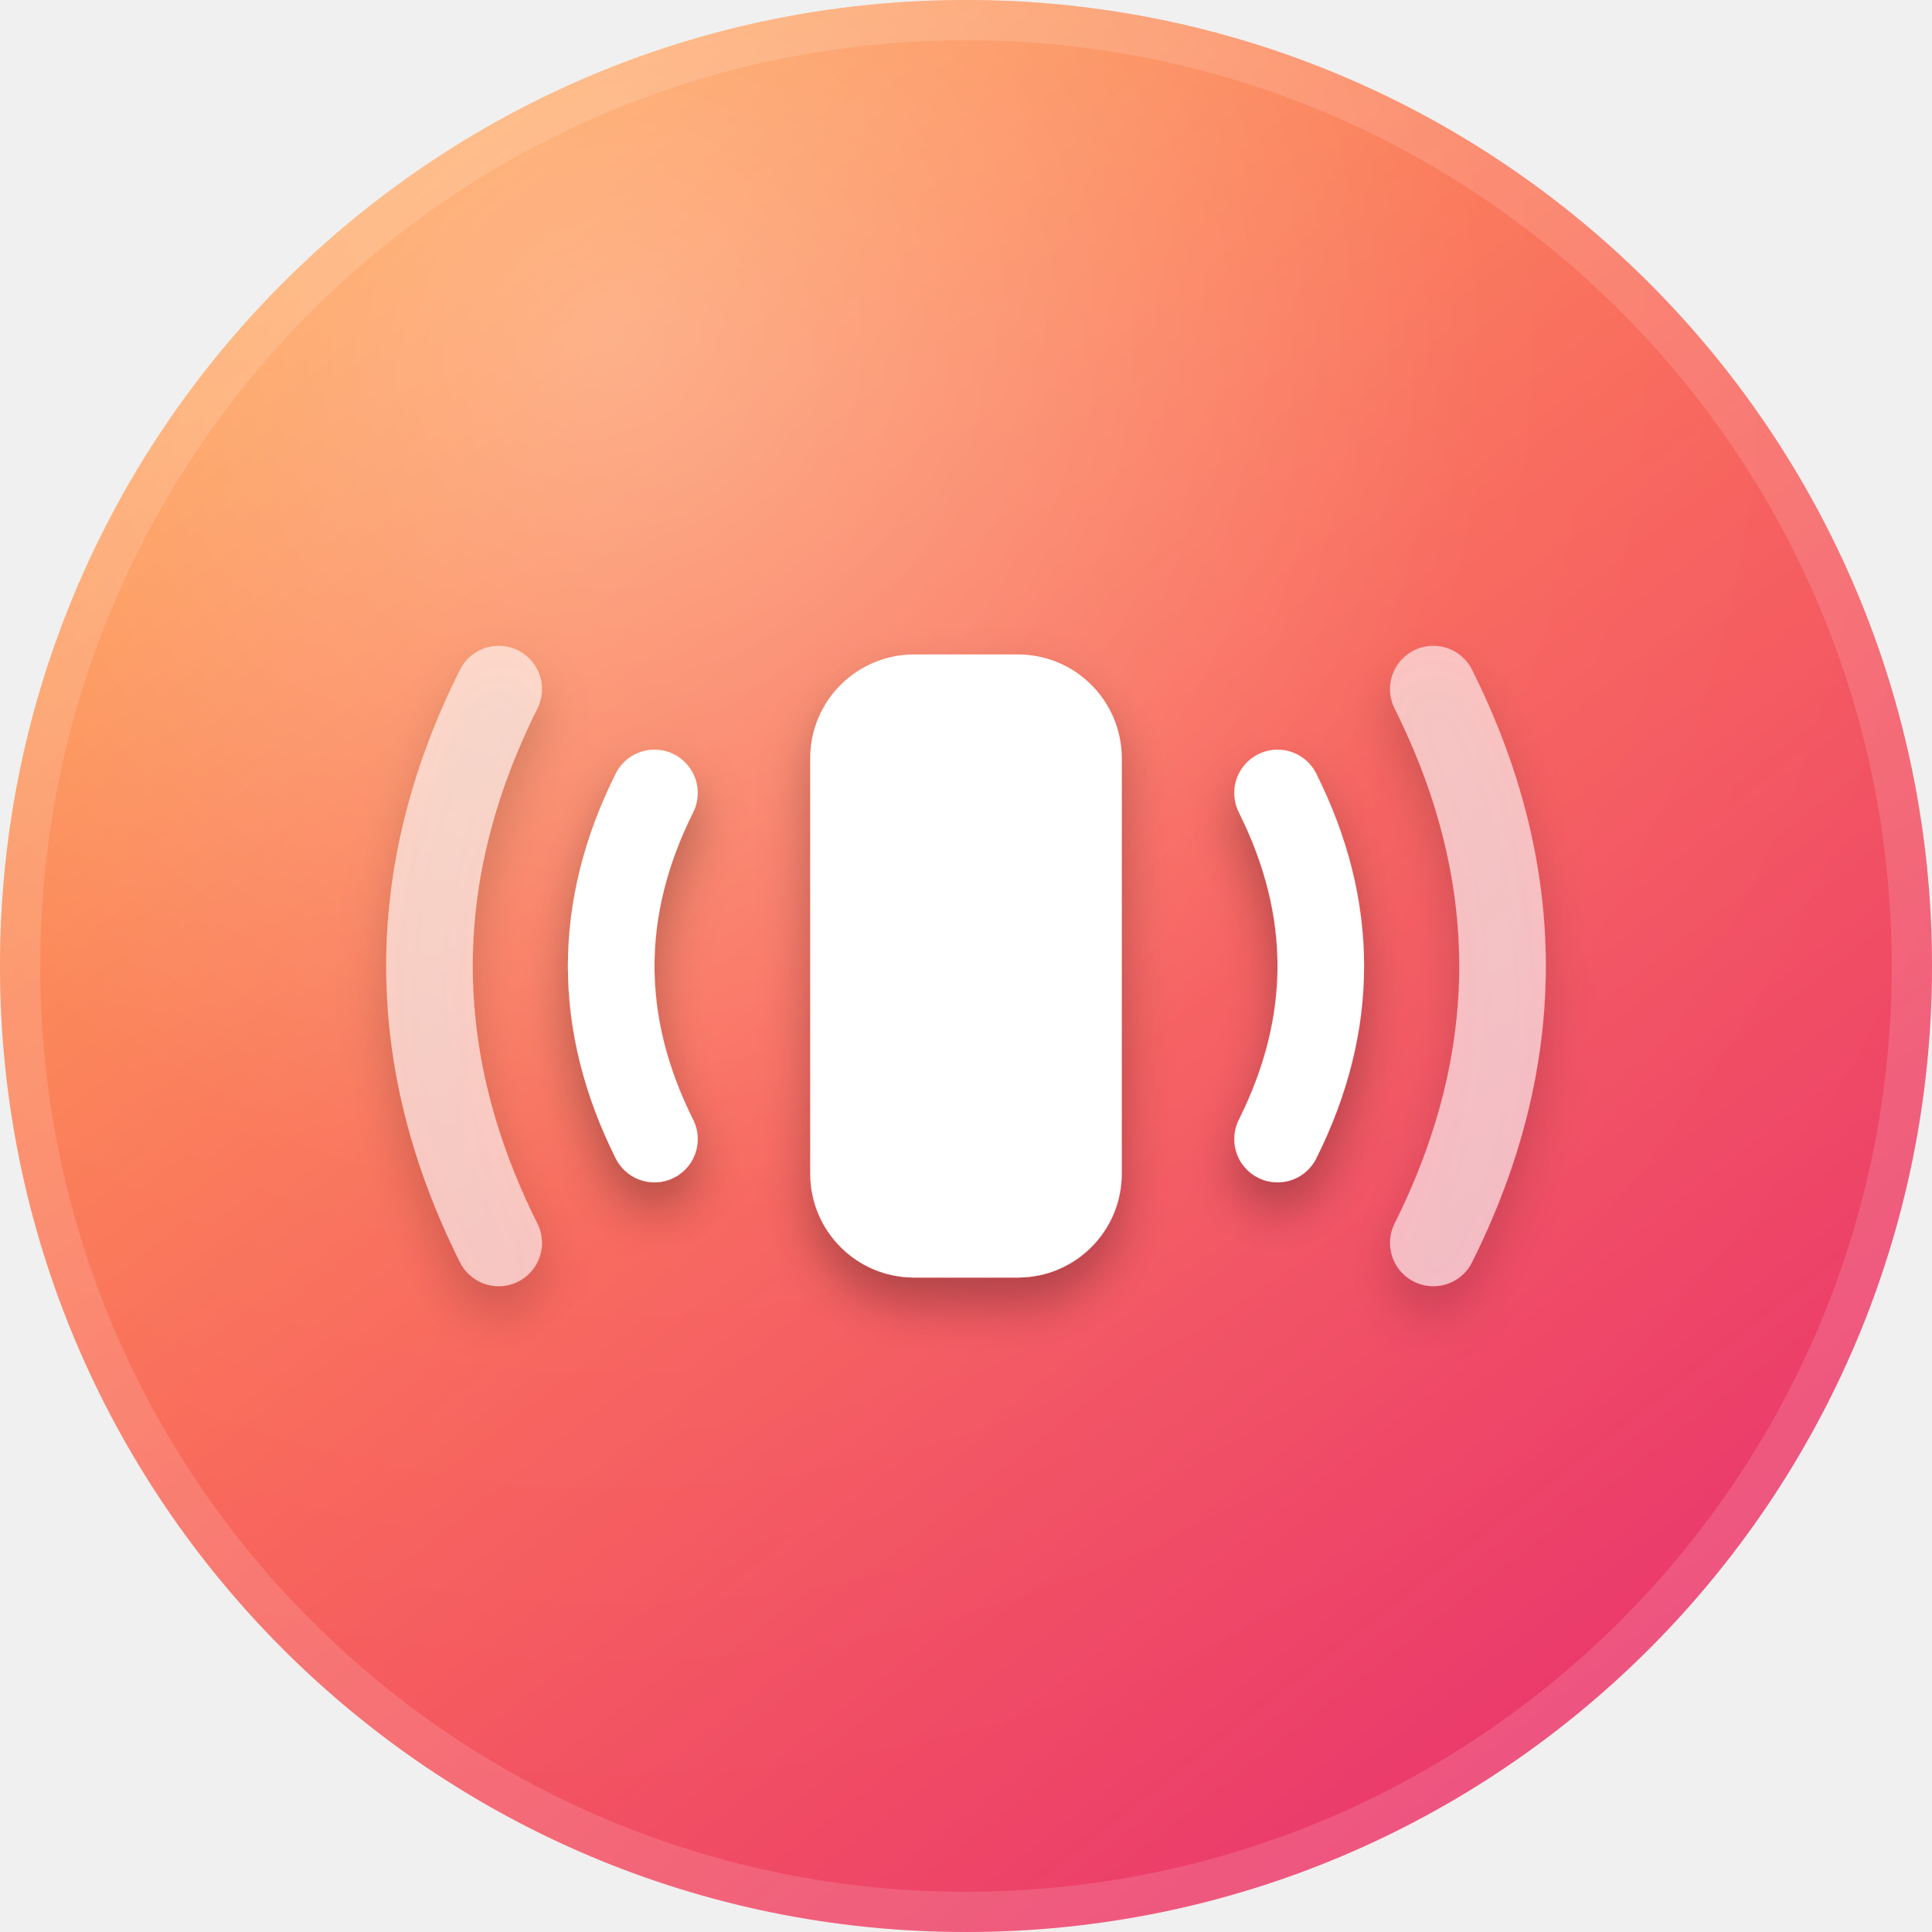
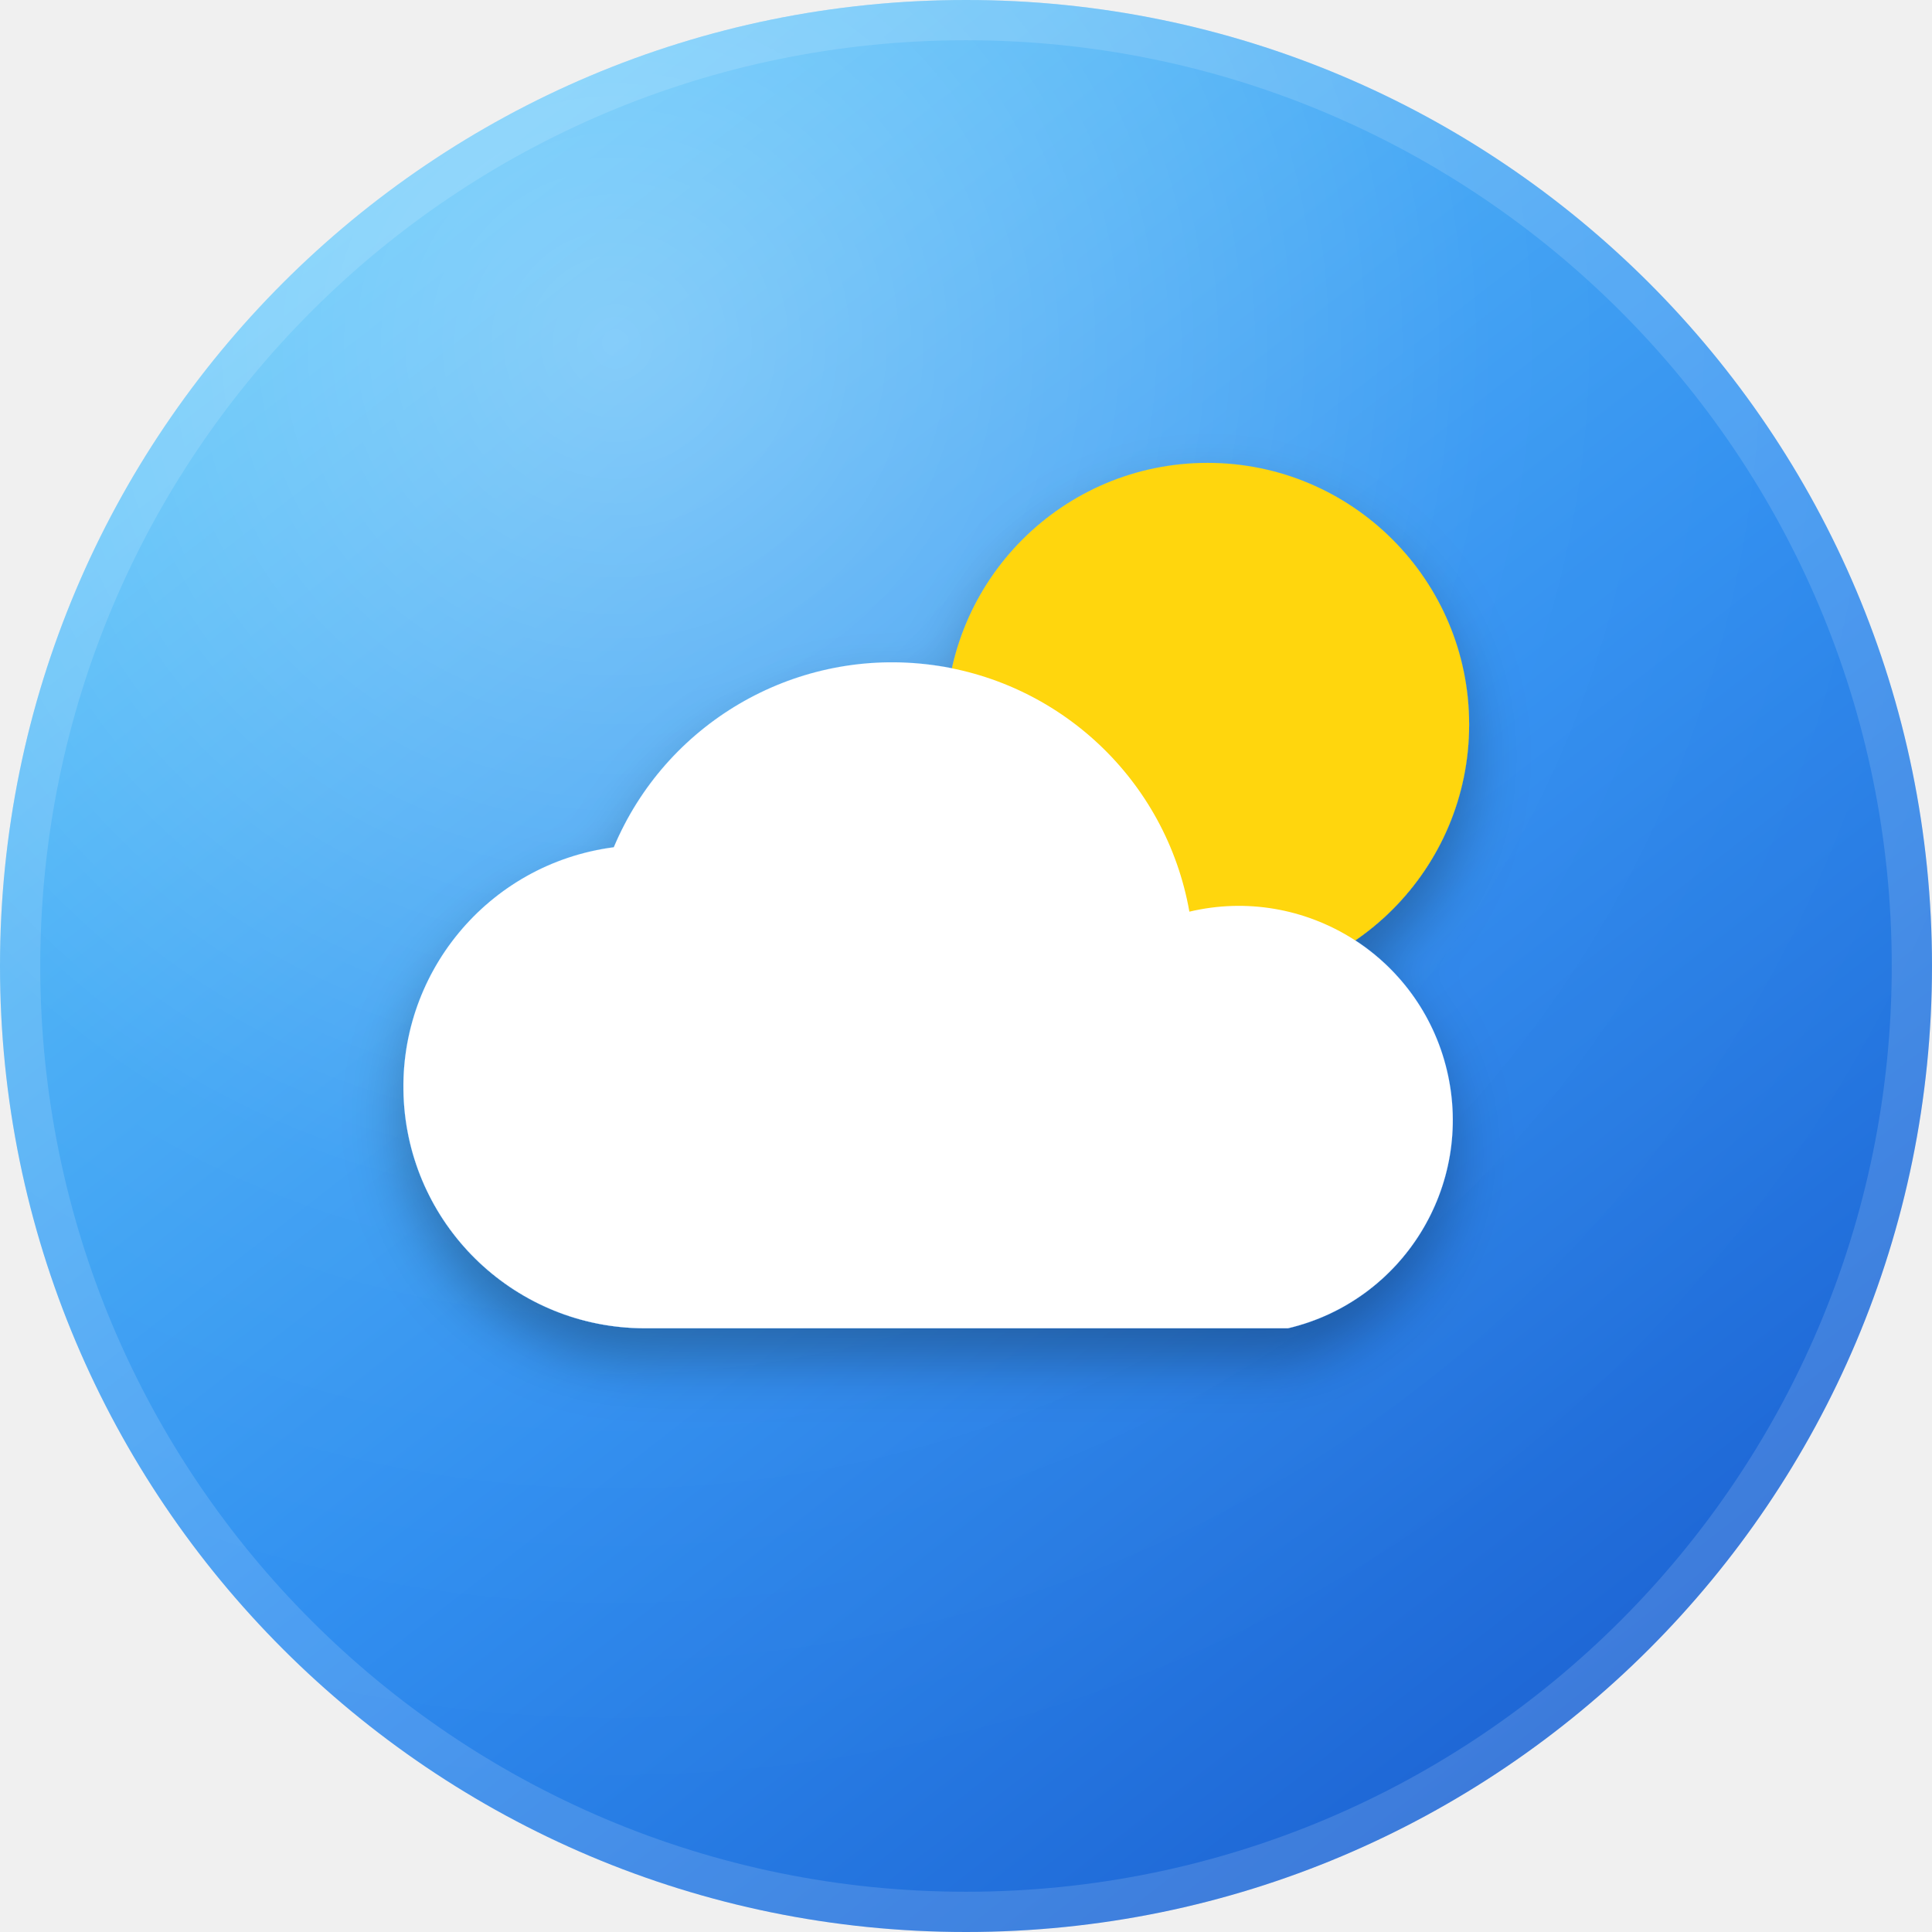
<svg xmlns="http://www.w3.org/2000/svg" viewBox="0 0 96 96" width="96" height="96">
  <defs>
    <linearGradient id="bg" x1="0.15" y1="0.05" x2="0.85" y2="0.95">
-       <stop offset="0" stop-color="#FFA24C" />
-       <stop offset="0.5" stop-color="#F8645A" />
-       <stop offset="1" stop-color="#E8336F" />
+       <stop offset="0" stop-color="#5AC8FA" />
+       <stop offset="0.55" stop-color="#2F8EF0" />
+       <stop offset="1" stop-color="#1B5FD0" />
    </linearGradient>
    <radialGradient id="sheen" cx="0.32" cy="0.18" r="0.75">
      <stop offset="0" stop-color="#fff" stop-opacity="0.32" />
      <stop offset="0.6" stop-color="#fff" stop-opacity="0.04" />
      <stop offset="1" stop-color="#fff" stop-opacity="0" />
    </radialGradient>
    <filter id="shadow" x="-30%" y="-30%" width="160%" height="160%">
      <feDropShadow dx="0" dy="1.6" stdDeviation="1.4" flood-color="#000" flood-opacity="0.28" />
    </filter>
  </defs>
  <circle cx="48" cy="48" r="48" fill="url(#bg)" />
  <circle cx="48" cy="48" r="48" fill="url(#sheen)" />
  <circle cx="48" cy="48" r="47" fill="none" stroke="#fff" stroke-opacity="0.14" stroke-width="2" />
-   <g filter="url(#shadow)" transform="translate(48 48) scale(0.86) translate(-48 -48)">
-     <rect x="39" y="30" width="18" height="36" rx="6" fill="#fff" />
-     <g fill="none" stroke="#fff" stroke-linecap="round" stroke-linejoin="round" stroke-width="5">
-       <path d="M30 38 Q25 48 30 58" />
-       <path d="M66 38 Q71 48 66 58" />
-     </g>
-     <g fill="none" stroke="#fff" stroke-linecap="round" stroke-linejoin="round" stroke-width="5" stroke-opacity="0.6">
-       <path d="M21 32 Q13 48 21 64" />
-       <path d="M75 32 Q83 48 75 64" />
-     </g>
+   <g filter="url(#shadow)">
+     <circle cx="60" cy="36" r="13" fill="#FFD60A" />
+     <path fill="#fff" d="M32 66a12 12 0 0 1 -1.5 -23.9a15 15 0 0 1 28.6 3.2a10.5 10.5 0 0 1 4.9 20.7z" />
  </g>
</svg>
